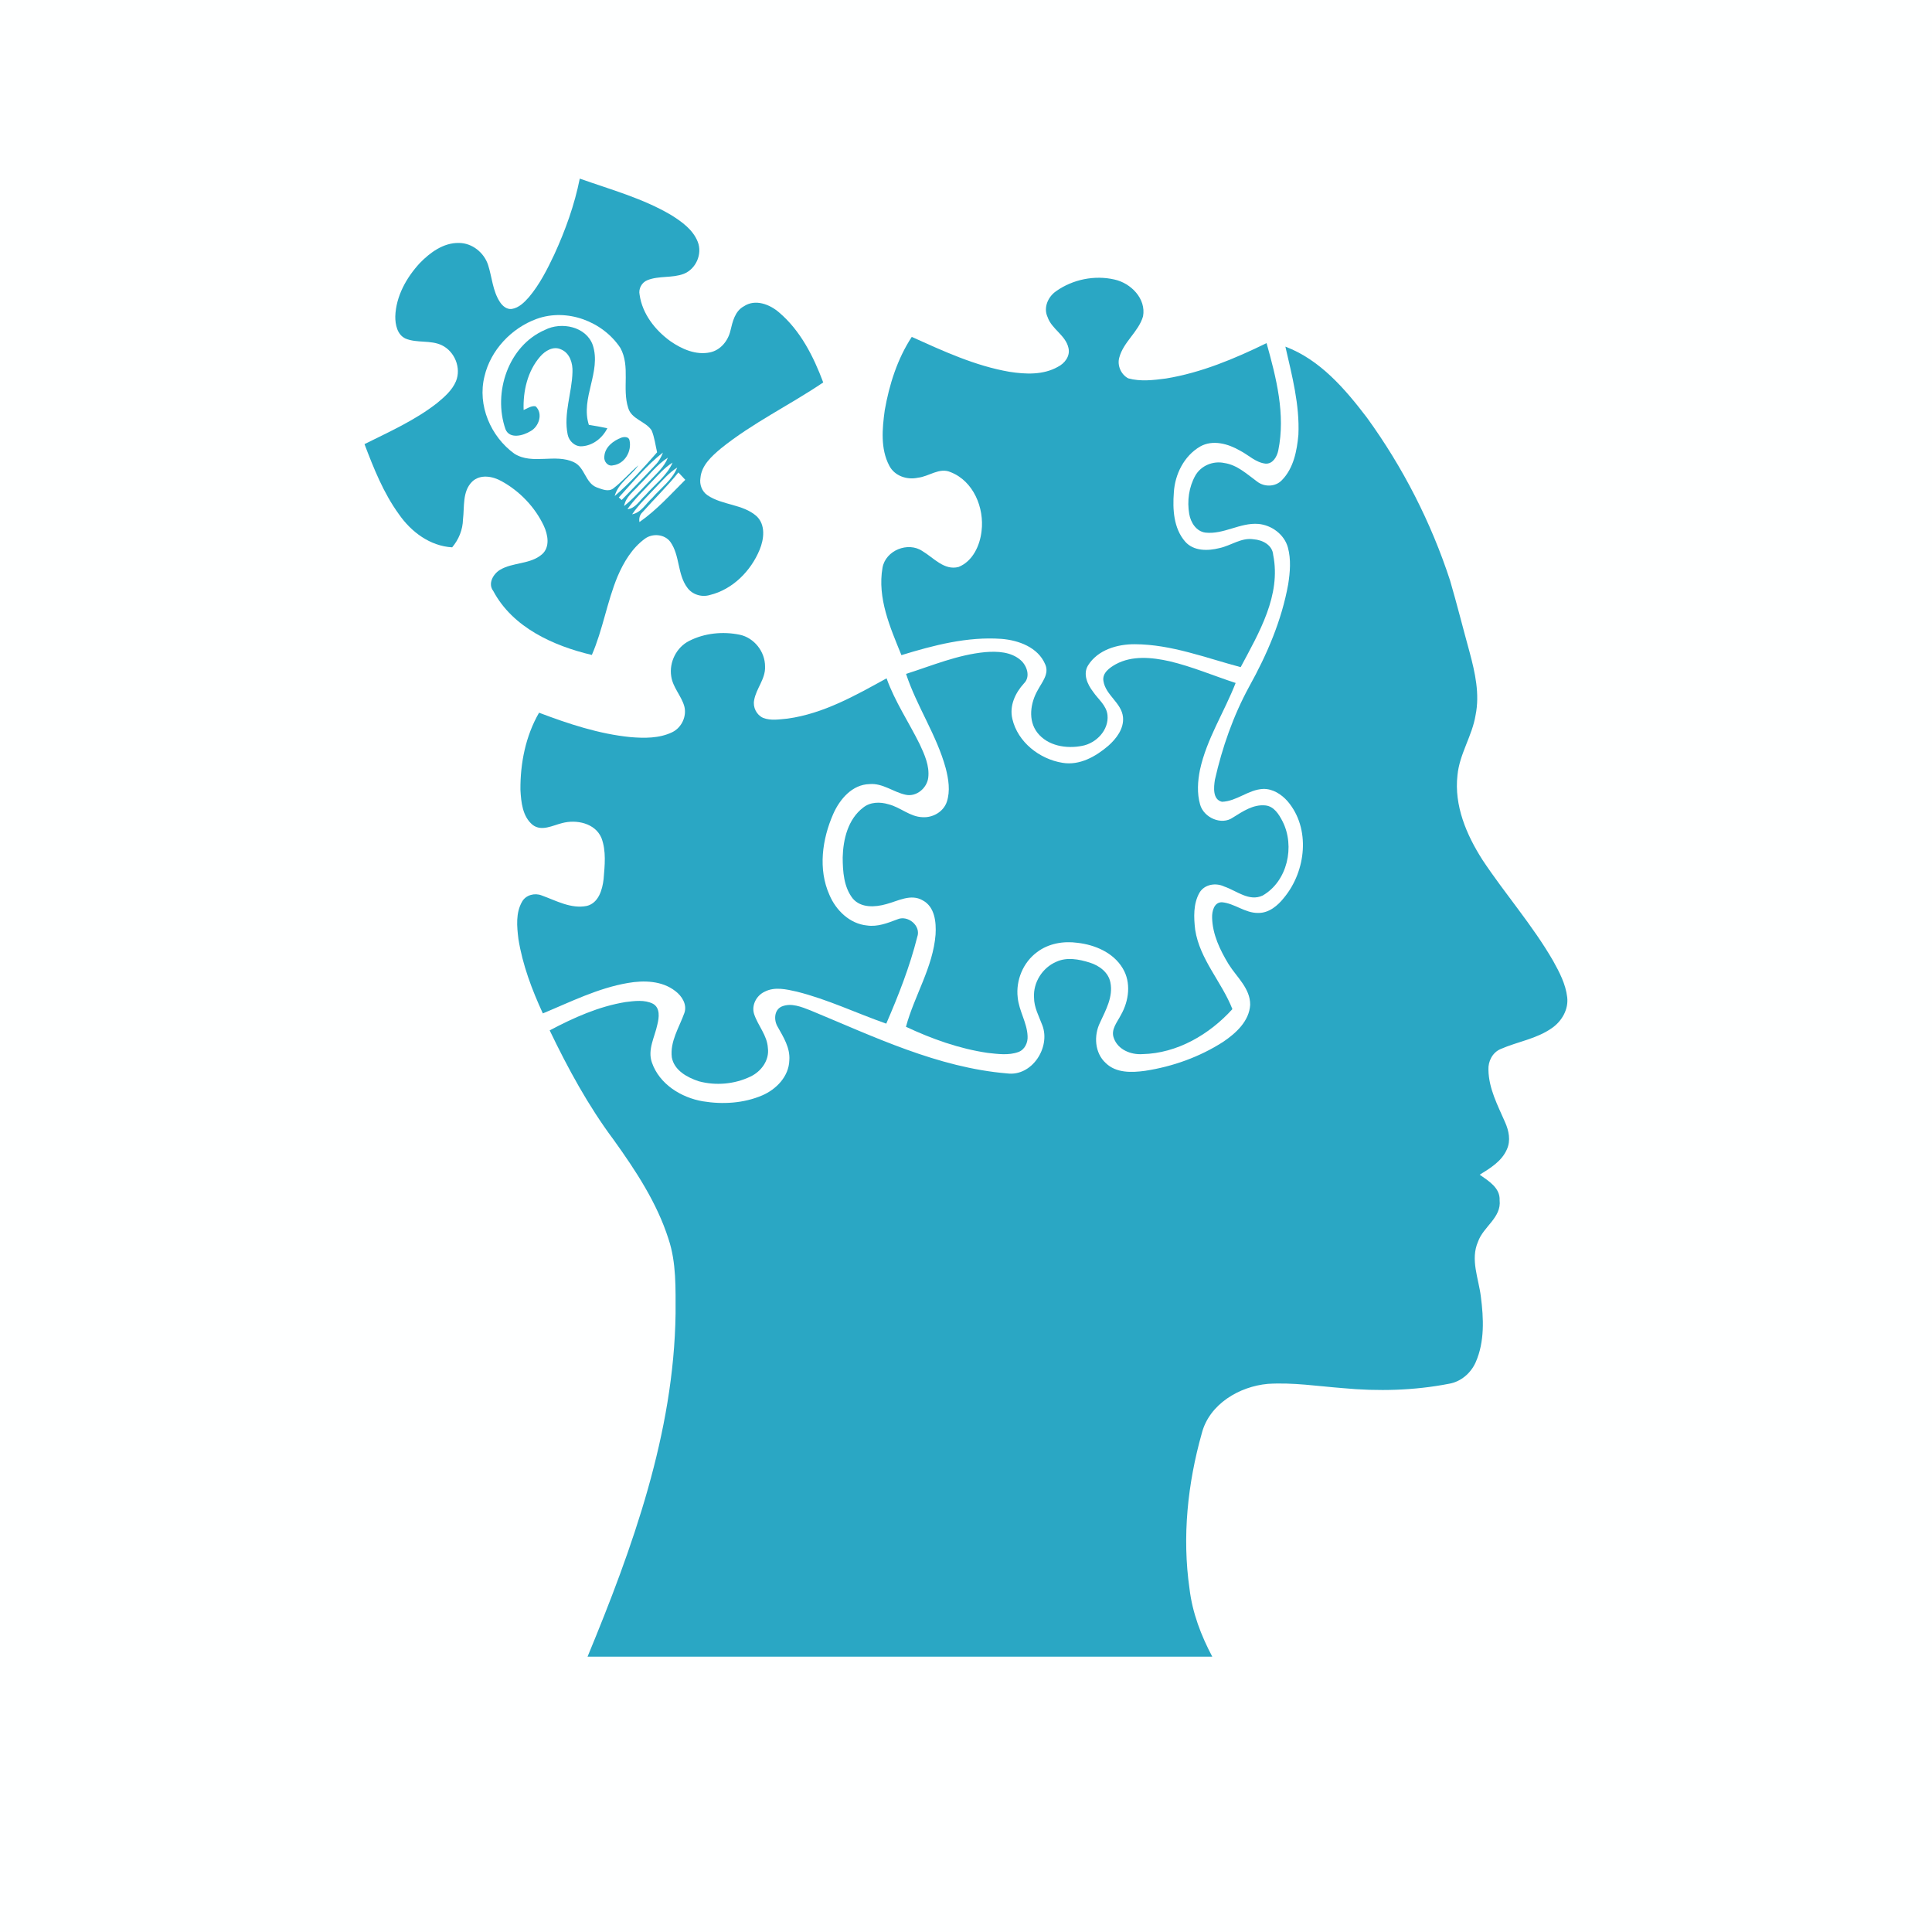
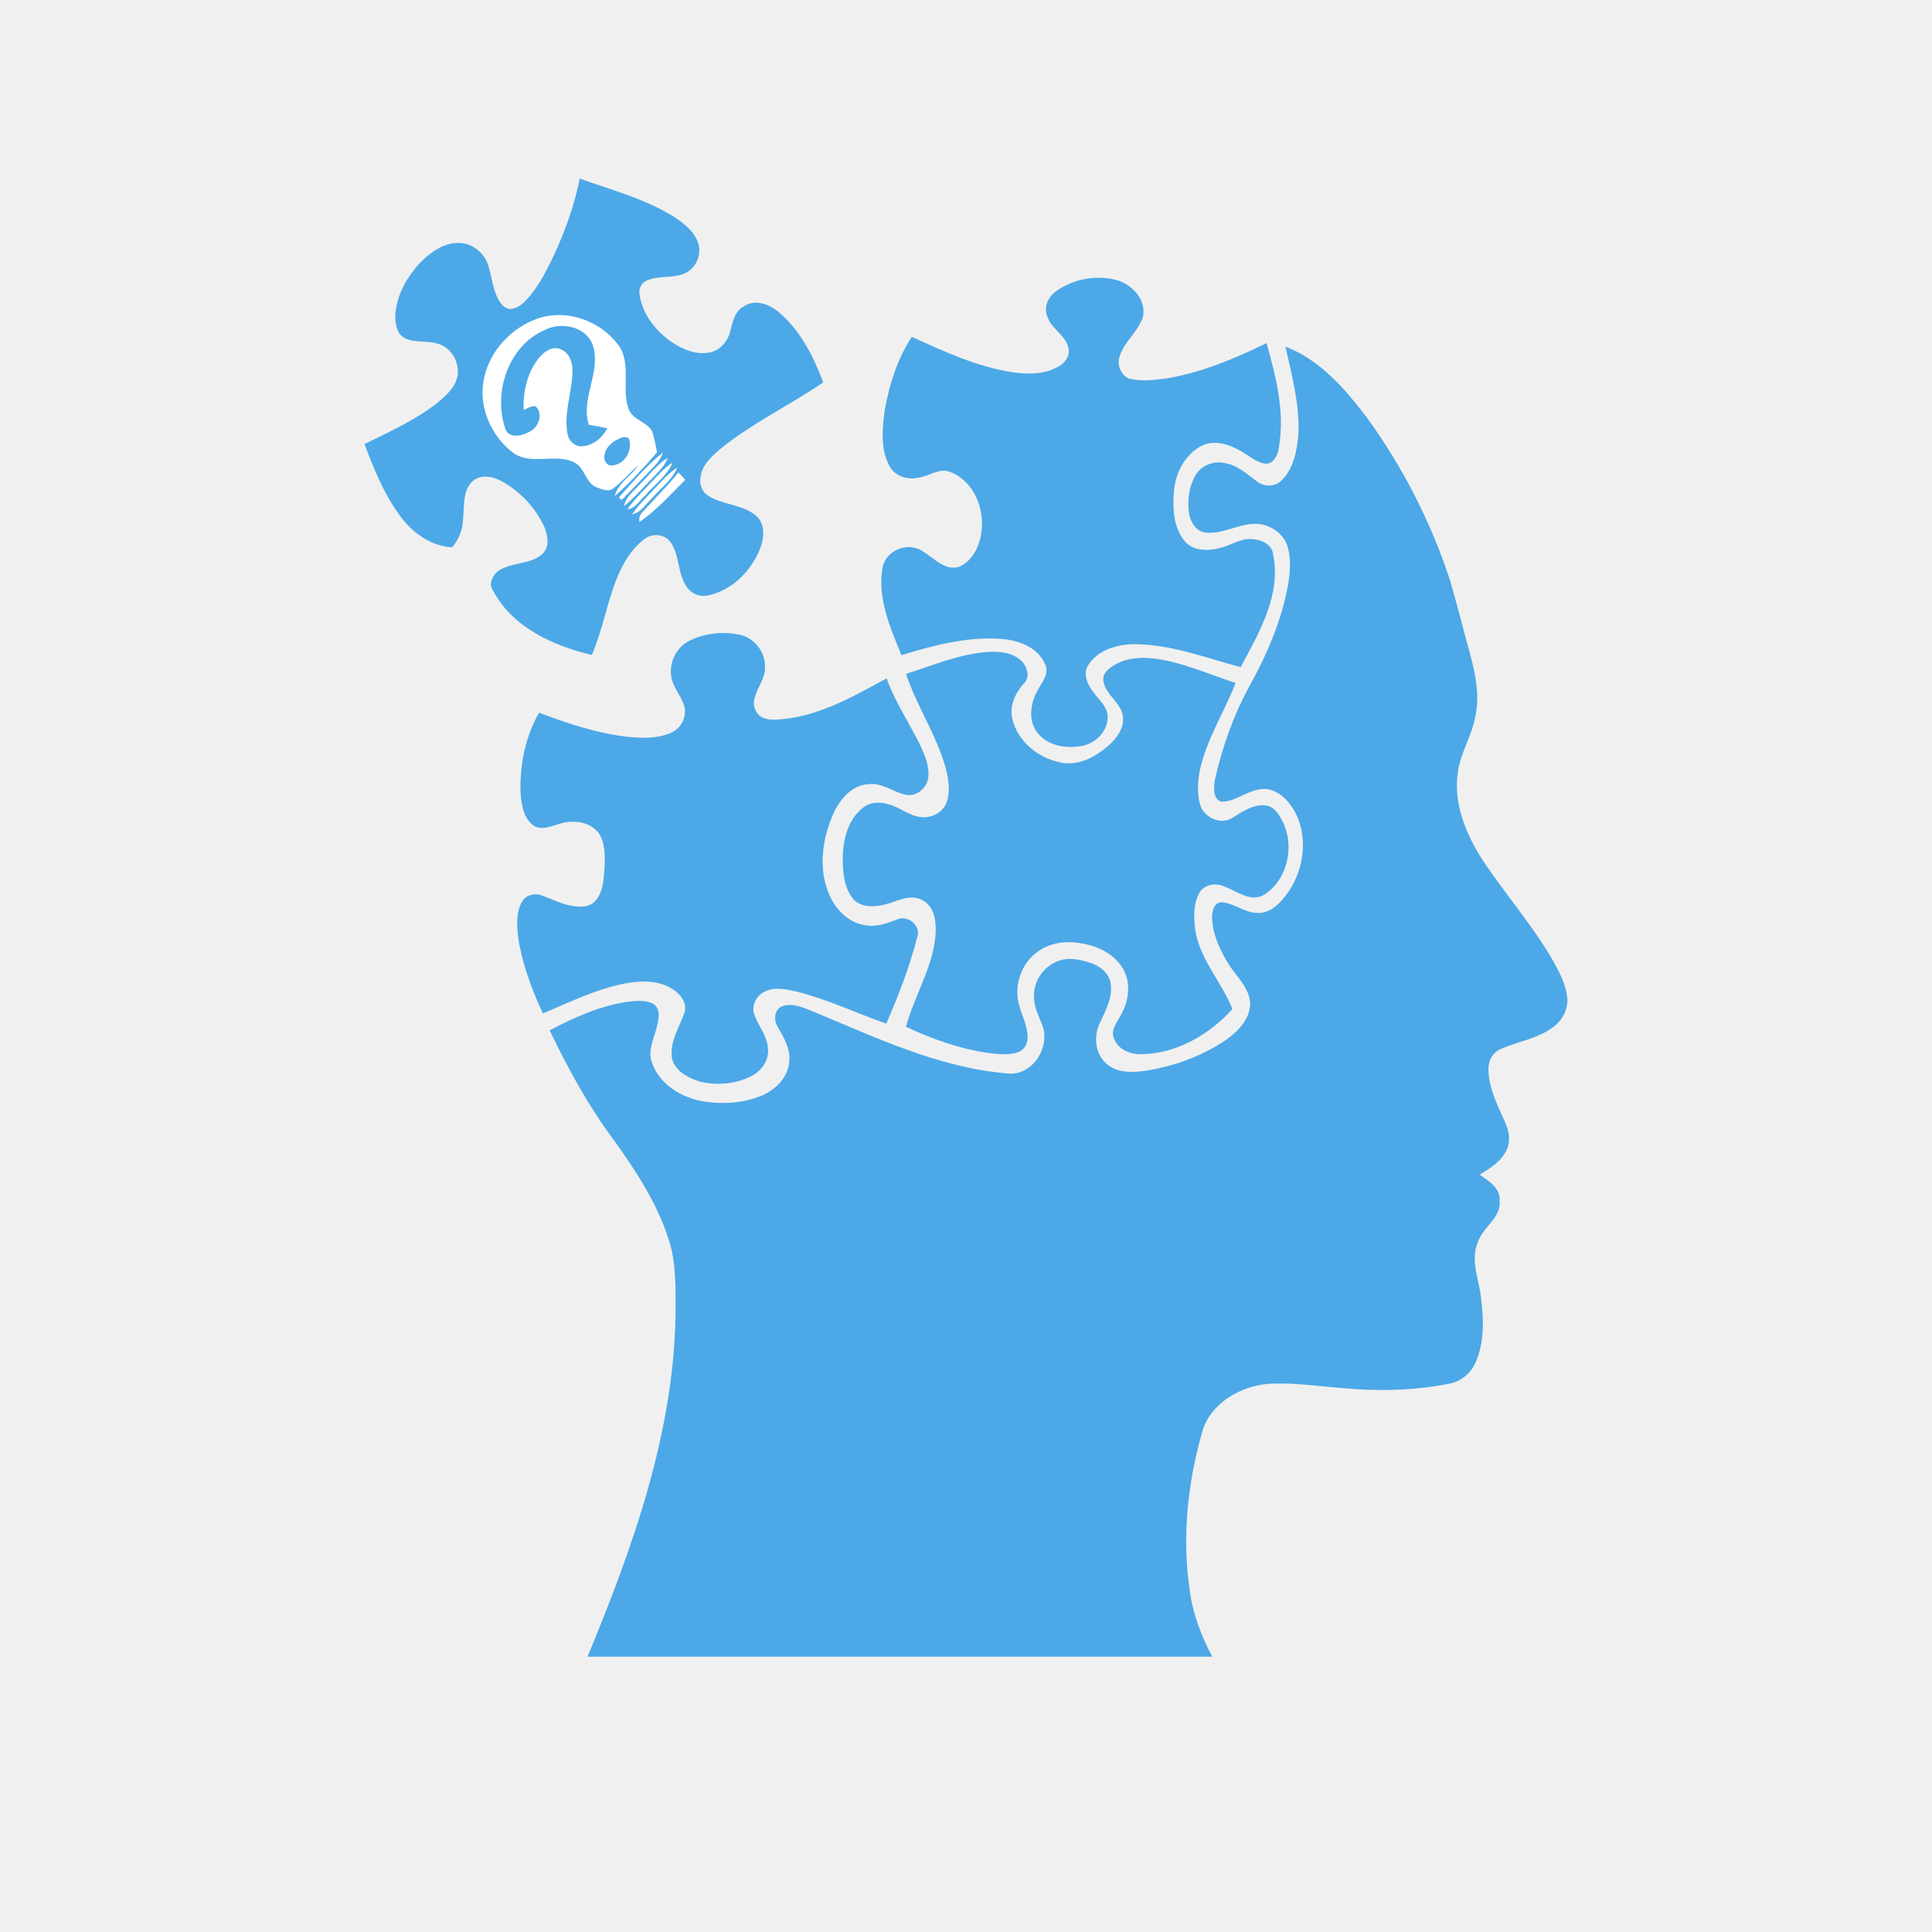
<svg xmlns="http://www.w3.org/2000/svg" width="800pt" height="800pt" viewBox="0 0 800 800" version="1.1">
-   <path fill="#feffff" d=" M 0.00 0.00 L 800.00 0.00 L 800.00 800.00 L 0.00 800.00 L 0.00 0.00 Z" />
-   <path fill="#2aa7c4" d=" M 240.07 73.96 C 252.88 78.51 266.21 82.11 277.98 89.09 C 282.37 91.84 286.94 95.12 288.91 100.10 C 290.93 105.14 288.19 111.40 283.15 113.38 C 278.32 115.24 272.85 114.08 268.04 116.03 C 265.74 116.96 264.31 119.55 264.84 122.00 C 265.95 129.94 271.27 136.73 277.64 141.31 C 282.33 144.56 288.15 147.13 293.96 145.92 C 298.33 145.03 301.47 141.15 302.45 136.94 C 303.36 133.19 304.29 128.86 308.00 126.84 C 312.71 123.68 318.71 125.99 322.61 129.38 C 331.47 136.90 336.87 147.64 340.88 158.36 C 326.97 167.77 311.66 175.09 298.54 185.67 C 294.73 188.88 290.47 192.65 290.03 197.96 C 289.59 200.64 290.66 203.49 292.92 205.05 C 299.11 209.27 307.58 208.67 313.29 213.75 C 317.08 217.33 316.37 223.21 314.56 227.61 C 310.92 236.45 303.36 244.10 293.90 246.39 C 290.55 247.39 286.64 246.21 284.59 243.33 C 280.44 237.76 281.59 230.06 277.60 224.41 C 275.22 221.15 270.17 220.73 267.02 223.09 C 261.74 226.95 258.26 232.76 255.73 238.68 C 251.34 249.24 249.63 260.70 245.07 271.20 C 229.13 267.43 212.29 259.84 204.25 244.71 C 201.93 241.69 204.17 237.75 206.98 235.99 C 212.38 232.74 219.56 233.77 224.46 229.50 C 227.84 226.50 226.87 221.39 225.19 217.75 C 221.52 209.97 215.23 203.40 207.71 199.26 C 204.01 197.17 198.81 196.23 195.47 199.47 C 191.39 203.55 192.36 209.84 191.71 215.09 C 191.62 219.35 189.96 223.39 187.23 226.64 C 178.06 226.11 170.25 220.25 165.17 212.92 C 158.79 204.14 154.76 193.97 150.93 183.90 C 161.22 178.77 171.86 174.04 180.96 166.92 C 184.03 164.37 187.22 161.63 188.80 157.88 C 191.07 152.39 188.30 145.58 183.02 142.99 C 178.29 140.69 172.71 142.19 167.91 140.19 C 164.48 138.60 163.65 134.42 163.68 131.00 C 163.96 122.67 168.28 114.94 173.84 108.93 C 178.10 104.55 183.62 100.48 190.01 100.60 C 195.51 100.60 200.45 104.60 202.12 109.75 C 203.74 114.82 204.00 120.43 206.97 125.00 C 208.03 126.66 209.81 128.21 211.92 127.93 C 214.89 127.46 217.12 125.18 219.03 123.03 C 223.45 117.78 226.57 111.60 229.49 105.44 C 234.11 95.36 237.90 84.85 240.07 73.96 Z" />
-   <path fill="#2aa7c4" d=" M 437.42 120.50 C 444.29 115.67 453.30 113.85 461.49 115.75 C 468.26 117.23 474.65 123.66 473.31 130.99 C 471.44 137.41 465.20 141.54 463.47 148.06 C 462.53 151.32 464.20 155.11 467.19 156.67 C 472.27 158.07 477.65 157.40 482.80 156.73 C 497.42 154.34 511.21 148.54 524.46 142.08 C 528.48 156.47 532.36 171.58 529.30 186.56 C 528.75 189.12 527.05 192.17 524.03 191.98 C 519.96 191.53 516.97 188.39 513.47 186.60 C 508.59 183.76 502.19 181.93 496.94 184.90 C 490.29 188.79 486.49 196.42 486.06 203.97 C 485.53 210.90 485.96 218.78 490.75 224.27 C 494.27 228.28 500.16 228.16 504.92 226.96 C 509.72 225.95 514.00 222.49 519.11 223.31 C 522.79 223.58 526.89 225.67 527.20 229.78 C 530.56 246.53 521.29 262.05 513.74 276.25 C 499.32 272.43 485.07 266.83 469.96 266.76 C 462.70 266.70 454.57 269.05 450.53 275.54 C 448.34 279.11 450.28 283.40 452.58 286.39 C 454.70 289.53 458.18 292.08 458.59 296.10 C 459.22 302.30 453.91 307.79 448.05 308.85 C 441.58 310.13 433.85 308.88 429.58 303.42 C 425.56 298.31 426.67 290.99 429.75 285.70 C 431.46 282.47 434.56 279.01 432.81 275.12 C 429.86 268.04 421.77 265.09 414.64 264.54 C 400.54 263.54 386.63 267.18 373.26 271.28 C 368.61 259.85 363.23 247.69 365.43 235.07 C 366.70 227.91 375.98 224.15 381.96 228.20 C 386.59 230.94 390.97 236.34 396.94 234.76 C 402.80 232.40 405.78 225.87 406.44 219.92 C 407.64 210.29 403.10 199.19 393.61 195.50 C 388.95 193.45 384.66 197.33 380.10 197.81 C 375.58 198.82 370.37 197.08 368.21 192.79 C 364.53 185.79 365.32 177.46 366.35 169.90 C 368.22 159.23 371.57 148.63 377.54 139.50 C 390.60 145.39 403.80 151.51 418.03 153.96 C 424.66 154.99 431.94 155.32 437.98 151.93 C 440.87 150.50 443.25 147.43 442.42 144.05 C 441.24 138.78 435.48 136.30 433.77 131.27 C 431.95 127.33 434.00 122.79 437.42 120.50 Z" />
-   <path fill="#feffff" d=" M 222.21 132.05 C 234.77 127.49 249.59 133.09 256.87 144.06 C 261.11 151.75 257.52 160.86 260.12 168.90 C 261.48 173.65 267.32 174.39 269.83 178.22 C 271.02 181.12 271.39 184.25 272.09 187.29 C 266.55 193.61 260.91 199.92 254.53 205.40 C 255.94 200.01 261.30 197.10 264.34 192.68 C 260.76 195.70 257.75 199.34 254.03 202.19 C 251.95 203.86 249.22 202.56 247.05 201.80 C 242.36 199.96 242.18 193.50 237.67 191.41 C 229.91 187.70 220.54 192.58 213.02 187.89 C 203.18 180.80 197.62 167.81 200.61 155.86 C 203.14 144.97 211.80 135.84 222.21 132.05 Z" />
-   <path fill="#2aa7c4" d=" M 225.65 136.60 C 232.41 133.13 242.69 135.16 245.45 142.88 C 249.10 153.95 240.28 164.84 243.83 175.92 C 246.39 176.33 248.95 176.78 251.49 177.32 C 249.49 181.33 245.56 184.49 241.00 184.79 C 238.11 185.03 235.60 182.67 235.06 179.94 C 233.27 171.25 236.84 162.70 237.05 154.04 C 237.22 150.43 235.96 146.19 232.33 144.69 C 229.14 143.15 225.70 145.27 223.64 147.68 C 218.41 153.71 216.55 161.96 216.82 169.78 C 218.40 169.13 219.94 167.94 221.75 168.22 C 225.00 171.16 223.18 176.70 219.63 178.56 C 216.64 180.40 211.02 181.94 209.31 177.73 C 204.05 162.65 210.42 143.18 225.65 136.60 Z" />
-   <path fill="#2aa7c4" d=" M 532.25 143.53 C 546.62 148.96 556.98 161.07 566.04 172.97 C 580.90 193.46 592.58 216.30 600.44 240.36 C 603.32 250.23 605.81 260.21 608.55 270.12 C 610.80 278.53 612.78 287.38 611.01 296.08 C 609.62 304.72 604.32 312.22 603.51 321.00 C 602.06 333.53 607.23 345.69 613.85 356.04 C 623.26 370.24 634.62 383.13 643.15 397.93 C 645.75 402.60 648.31 407.51 648.94 412.90 C 649.56 417.96 646.71 422.86 642.63 425.69 C 636.28 430.19 628.36 431.32 621.34 434.40 C 618.02 435.81 616.16 439.44 616.33 442.96 C 616.43 450.73 620.20 457.76 623.23 464.72 C 624.78 468.19 625.63 472.30 623.98 475.90 C 621.87 480.83 617.08 483.72 612.72 486.42 C 616.35 488.99 621.21 491.85 620.96 496.97 C 621.78 504.20 614.18 507.95 612.02 514.15 C 608.76 521.56 612.28 529.40 613.19 536.90 C 614.35 545.90 614.80 555.53 611.07 564.03 C 609.08 568.57 604.93 572.16 599.98 572.99 C 585.50 575.81 570.62 576.17 555.95 574.79 C 545.65 573.99 535.33 572.37 524.98 573.03 C 513.17 574.10 500.78 581.39 497.65 593.45 C 491.77 614.28 489.45 636.35 492.55 657.85 C 493.72 667.78 497.32 677.21 501.98 686.00 C 415.75 686.00 329.52 686.00 243.29 686.00 C 261.99 640.78 279.04 593.48 279.74 543.98 C 279.72 533.61 280.13 522.97 276.80 513.00 C 272.00 497.98 263.20 484.67 254.09 471.96 C 243.59 457.91 235.19 442.43 227.61 426.66 C 237.50 421.42 247.91 416.74 259.02 414.93 C 262.78 414.47 266.91 413.87 270.41 415.65 C 273.44 417.39 272.91 421.38 272.20 424.24 C 271.13 429.38 268.05 434.61 269.93 439.94 C 273.01 448.90 282.03 454.50 291.04 456.03 C 299.22 457.37 307.91 456.87 315.59 453.59 C 321.45 451.08 326.65 445.72 326.84 439.05 C 327.25 433.90 324.39 429.42 321.99 425.13 C 320.39 422.45 320.50 418.17 323.71 416.77 C 327.65 415.14 331.90 416.95 335.61 418.39 C 361.92 429.27 388.26 442.07 417.03 444.48 C 427.32 445.83 435.11 433.68 431.61 424.55 C 430.21 420.79 428.15 417.14 428.17 413.02 C 427.79 406.82 431.64 400.74 437.31 398.29 C 441.70 396.21 446.77 397.19 451.21 398.58 C 455.11 399.79 458.98 402.58 459.79 406.82 C 460.99 412.76 457.87 418.25 455.49 423.45 C 452.85 428.81 453.27 436.01 457.87 440.19 C 462.15 444.38 468.62 444.16 474.13 443.41 C 485.57 441.66 496.75 437.67 506.50 431.40 C 511.77 427.84 517.29 422.83 517.67 416.06 C 517.73 409.26 512.07 404.59 508.74 399.25 C 505.20 393.43 502.07 386.93 501.91 380.00 C 501.82 377.40 502.68 373.58 505.96 373.60 C 511.22 374.06 515.55 378.11 520.95 378.03 C 525.43 378.12 529.13 374.99 531.74 371.65 C 540.81 360.66 542.78 343.05 533.17 331.79 C 530.62 328.90 527.01 326.56 523.03 326.68 C 516.92 326.95 512.08 331.81 505.98 332.00 C 502.04 331.06 502.59 325.93 503.07 322.87 C 506.09 309.49 510.67 296.39 517.25 284.32 C 524.62 271.06 530.73 256.89 533.42 241.89 C 534.20 236.88 534.64 231.64 533.29 226.70 C 531.80 221.28 526.52 217.41 521.03 216.94 C 513.46 216.35 506.68 221.39 499.12 220.54 C 495.33 220.03 493.04 216.35 492.44 212.86 C 491.51 207.49 492.27 201.71 494.96 196.93 C 497.28 192.80 502.36 190.72 506.95 191.72 C 512.30 192.50 516.32 196.33 520.51 199.38 C 523.53 201.75 528.15 201.66 530.83 198.80 C 535.65 193.87 537.04 186.66 537.64 180.03 C 538.21 167.64 534.99 155.51 532.25 143.53 Z" />
-   <path fill="#2aa7c4" d=" M 257.30 181.22 C 258.42 180.83 260.31 180.75 260.65 182.25 C 261.72 186.79 258.70 192.10 253.86 192.68 C 251.69 193.27 249.92 191.03 250.24 188.99 C 250.48 185.13 253.95 182.48 257.30 181.22 Z" />
-   <path fill="#feffff" d=" M 256.24 205.98 C 262.10 199.59 267.64 192.74 274.51 187.39 C 273.82 189.28 272.83 191.05 271.42 192.48 C 266.83 197.41 262.10 202.20 257.41 207.04 C 257.12 206.78 256.53 206.25 256.24 205.98 Z" />
-   <path fill="#feffff" d=" M 264.73 200.77 C 268.61 196.97 271.89 192.46 276.54 189.52 C 275.06 193.38 271.84 196.08 269.11 199.03 C 265.60 202.57 262.36 206.41 258.44 209.54 C 259.05 205.75 262.39 203.48 264.73 200.77 Z" />
-   <path fill="#feffff" d=" M 269.63 199.73 C 272.42 196.84 275.03 193.68 278.50 191.56 C 276.12 197.07 271.02 200.65 267.20 205.10 C 264.88 207.14 263.18 210.53 259.80 210.85 C 262.63 206.77 266.26 203.35 269.63 199.73 Z" />
-   <path fill="#feffff" d=" M 271.64 201.71 C 274.41 198.85 277.01 195.73 280.43 193.60 C 278.36 198.74 273.65 202.05 270.13 206.13 C 267.46 208.51 265.52 212.25 261.75 212.96 C 264.57 208.81 268.25 205.37 271.64 201.71 Z" />
-   <path fill="#feffff" d=" M 280.91 195.63 C 281.85 196.65 282.80 197.66 283.76 198.68 C 277.66 204.74 271.88 211.26 264.78 216.17 C 264.54 214.64 264.88 213.15 266.05 212.08 C 270.95 206.56 276.30 201.42 280.91 195.63 Z" />
-   <path fill="#2aa7c4" d=" M 285.35 265.40 C 291.72 262.14 299.26 261.40 306.23 262.81 C 312.28 264.04 316.84 269.87 316.79 276.00 C 317.03 281.12 313.10 285.08 312.27 289.95 C 311.69 292.85 313.24 296.01 315.95 297.24 C 319.16 298.53 322.75 297.85 326.10 297.56 C 340.94 295.52 354.19 288.00 367.11 280.88 C 370.56 290.52 376.32 299.03 380.83 308.16 C 382.84 312.46 384.94 317.11 384.37 321.98 C 383.86 326.33 379.46 330.07 375.02 329.09 C 369.90 328.01 365.50 324.19 360.04 324.68 C 352.87 324.84 347.71 330.95 345.03 337.03 C 340.44 347.46 338.68 359.93 343.47 370.61 C 346.17 376.97 351.87 382.52 358.99 383.22 C 363.34 383.87 367.52 382.22 371.51 380.71 C 375.84 378.73 381.54 383.32 379.80 388.02 C 376.70 400.34 372.02 412.22 366.98 423.87 C 354.61 419.53 342.71 413.80 329.96 410.62 C 325.61 409.64 320.77 408.47 316.59 410.66 C 313.22 412.24 311.10 416.25 312.26 419.90 C 313.84 424.70 317.67 428.69 317.96 433.94 C 318.65 439.02 315.19 443.70 310.74 445.79 C 304.16 448.96 296.37 449.63 289.34 447.73 C 284.58 446.16 279.17 443.24 278.19 437.85 C 277.37 431.26 281.23 425.47 283.36 419.52 C 284.65 416.01 282.36 412.39 279.60 410.35 C 274.09 406.07 266.59 405.88 259.99 407.03 C 247.61 409.15 236.28 414.85 224.78 419.63 C 220.25 409.79 216.37 399.52 214.66 388.79 C 214.03 383.65 213.49 377.96 216.22 373.30 C 217.79 370.57 221.42 369.64 224.27 370.77 C 230.27 372.92 236.41 376.44 243.00 375.12 C 247.87 373.91 249.44 368.39 249.94 364.01 C 250.40 358.38 251.09 352.40 249.05 346.99 C 246.45 340.82 238.63 339.22 232.71 340.84 C 228.82 341.79 224.26 344.40 220.55 341.56 C 216.33 338.08 215.77 332.10 215.50 327.01 C 215.41 316.00 217.66 304.73 223.21 295.12 C 235.43 299.74 247.99 303.92 261.05 305.22 C 266.82 305.70 272.96 305.77 278.30 303.22 C 282.20 301.36 284.47 296.63 283.35 292.43 C 282.10 288.06 278.57 284.61 277.94 280.02 C 277.02 274.23 280.09 268.04 285.35 265.40 Z" />
-   <path fill="#2aa7c4" d=" M 375.18 279.05 C 385.97 275.61 396.60 271.09 407.99 270.03 C 413.00 269.62 418.67 269.87 422.65 273.37 C 425.26 275.66 426.80 280.25 423.99 282.99 C 420.39 286.93 417.89 292.28 419.20 297.71 C 421.43 307.30 430.45 314.33 439.93 315.86 C 447.03 317.07 453.72 313.27 458.92 308.82 C 462.29 305.83 465.46 301.70 465.01 296.94 C 464.39 290.96 457.81 287.88 456.91 282.00 C 456.33 278.65 459.49 276.46 462.03 275.04 C 468.83 271.35 476.97 272.18 484.24 273.80 C 493.62 276.01 502.51 279.82 511.65 282.80 C 506.94 294.88 499.65 305.98 496.88 318.77 C 495.93 323.49 495.60 328.48 496.94 333.16 C 498.45 338.55 505.77 341.90 510.54 338.51 C 514.60 336.00 518.96 332.98 524.00 333.51 C 527.55 333.88 529.59 337.22 531.07 340.10 C 536.32 350.40 533.12 364.95 522.82 370.83 C 517.23 373.45 512.01 368.81 506.93 367.09 C 503.43 365.42 498.78 366.14 496.69 369.63 C 494.07 374.23 494.29 379.90 494.90 385.00 C 496.79 397.28 505.88 406.56 510.31 417.85 C 500.83 428.33 487.44 436.18 473.06 436.49 C 468.29 436.81 462.91 434.67 461.22 429.88 C 459.84 426.30 462.68 423.21 464.17 420.22 C 467.46 414.46 468.46 406.88 464.92 401.01 C 461.05 394.47 453.45 391.23 446.18 390.40 C 440.38 389.59 434.14 390.66 429.42 394.26 C 423.64 398.50 420.58 405.95 421.41 413.03 C 421.93 418.57 425.27 423.43 425.50 429.01 C 425.68 431.71 424.35 434.65 421.69 435.62 C 417.61 437.10 413.17 436.43 408.97 435.98 C 397.19 434.26 385.88 430.20 375.14 425.17 C 378.63 412.24 386.35 400.52 387.40 386.95 C 387.70 381.87 387.11 375.49 382.07 372.82 C 377.13 369.93 371.78 373.14 366.89 374.40 C 362.33 375.68 356.49 376.03 353.12 372.07 C 349.37 367.30 348.97 360.87 348.94 355.05 C 349.12 347.52 351.15 339.14 357.46 334.38 C 360.39 332.03 364.45 331.98 367.91 333.04 C 372.83 334.25 376.78 338.23 382.00 338.38 C 386.24 338.66 390.65 336.16 392.05 332.04 C 393.56 327.51 392.76 322.60 391.60 318.09 C 387.86 304.38 379.61 292.49 375.18 279.05 Z" />
+   <path fill="#4ca8e7" d=" M 240.07 73.96 C 252.88 78.51 266.21 82.11 277.98 89.09 C 282.37 91.84 286.94 95.12 288.91 100.10 C 290.93 105.14 288.19 111.40 283.15 113.38 C 278.32 115.24 272.85 114.08 268.04 116.03 C 265.74 116.96 264.31 119.55 264.84 122.00 C 265.95 129.94 271.27 136.73 277.64 141.31 C 282.33 144.56 288.15 147.13 293.96 145.92 C 298.33 145.03 301.47 141.15 302.45 136.94 C 303.36 133.19 304.29 128.86 308.00 126.84 C 312.71 123.68 318.71 125.99 322.61 129.38 C 331.47 136.90 336.87 147.64 340.88 158.36 C 326.97 167.77 311.66 175.09 298.54 185.67 C 294.73 188.88 290.47 192.65 290.03 197.96 C 289.59 200.64 290.66 203.49 292.92 205.05 C 299.11 209.27 307.58 208.67 313.29 213.75 C 317.08 217.33 316.37 223.21 314.56 227.61 C 310.92 236.45 303.36 244.10 293.90 246.39 C 290.55 247.39 286.64 246.21 284.59 243.33 C 280.44 237.76 281.59 230.06 277.60 224.41 C 275.22 221.15 270.17 220.73 267.02 223.09 C 261.74 226.95 258.26 232.76 255.73 238.68 C 251.34 249.24 249.63 260.70 245.07 271.20 C 229.13 267.43 212.29 259.84 204.25 244.71 C 201.93 241.69 204.17 237.75 206.98 235.99 C 212.38 232.74 219.56 233.77 224.46 229.50 C 227.84 226.50 226.87 221.39 225.19 217.75 C 221.52 209.97 215.23 203.40 207.71 199.26 C 204.01 197.17 198.81 196.23 195.47 199.47 C 191.39 203.55 192.36 209.84 191.71 215.09 C 191.62 219.35 189.96 223.39 187.23 226.64 C 178.06 226.11 170.25 220.25 165.17 212.92 C 158.79 204.14 154.76 193.97 150.93 183.90 C 161.22 178.77 171.86 174.04 180.96 166.92 C 184.03 164.37 187.22 161.63 188.80 157.88 C 191.07 152.39 188.30 145.58 183.02 142.99 C 178.29 140.69 172.71 142.19 167.91 140.19 C 164.48 138.60 163.65 134.42 163.68 131.00 C 163.96 122.67 168.28 114.94 173.84 108.93 C 178.10 104.55 183.62 100.48 190.01 100.60 C 195.51 100.60 200.45 104.60 202.12 109.75 C 203.74 114.82 204.00 120.43 206.97 125.00 C 208.03 126.66 209.81 128.21 211.92 127.93 C 214.89 127.46 217.12 125.18 219.03 123.03 C 223.45 117.78 226.57 111.60 229.49 105.44 C 234.11 95.36 237.90 84.85 240.07 73.96 Z" />
+   <path fill="#4ca8e7" d=" M 437.42 120.50 C 444.29 115.67 453.30 113.85 461.49 115.75 C 468.26 117.23 474.65 123.66 473.31 130.99 C 471.44 137.41 465.20 141.54 463.47 148.06 C 462.53 151.32 464.20 155.11 467.19 156.67 C 472.27 158.07 477.65 157.40 482.80 156.73 C 497.42 154.34 511.21 148.54 524.46 142.08 C 528.48 156.47 532.36 171.58 529.30 186.56 C 528.75 189.12 527.05 192.17 524.03 191.98 C 519.96 191.53 516.97 188.39 513.47 186.60 C 508.59 183.76 502.19 181.93 496.94 184.90 C 490.29 188.79 486.49 196.42 486.06 203.97 C 485.53 210.90 485.96 218.78 490.75 224.27 C 494.27 228.28 500.16 228.16 504.92 226.96 C 509.72 225.95 514.00 222.49 519.11 223.31 C 522.79 223.58 526.89 225.67 527.20 229.78 C 530.56 246.53 521.29 262.05 513.74 276.25 C 499.32 272.43 485.07 266.83 469.96 266.76 C 462.70 266.70 454.57 269.05 450.53 275.54 C 448.34 279.11 450.28 283.40 452.58 286.39 C 454.70 289.53 458.18 292.08 458.59 296.10 C 459.22 302.30 453.91 307.79 448.05 308.85 C 441.58 310.13 433.85 308.88 429.58 303.42 C 425.56 298.31 426.67 290.99 429.75 285.70 C 431.46 282.47 434.56 279.01 432.81 275.12 C 429.86 268.04 421.77 265.09 414.64 264.54 C 400.54 263.54 386.63 267.18 373.26 271.28 C 368.61 259.85 363.23 247.69 365.43 235.07 C 366.70 227.91 375.98 224.15 381.96 228.20 C 386.59 230.94 390.97 236.34 396.94 234.76 C 402.80 232.40 405.78 225.87 406.44 219.92 C 407.64 210.29 403.10 199.19 393.61 195.50 C 388.95 193.45 384.66 197.33 380.10 197.81 C 375.58 198.82 370.37 197.08 368.21 192.79 C 364.53 185.79 365.32 177.46 366.35 169.90 C 368.22 159.23 371.57 148.63 377.54 139.50 C 390.60 145.39 403.80 151.51 418.03 153.96 C 424.66 154.99 431.94 155.32 437.98 151.93 C 440.87 150.50 443.25 147.43 442.42 144.05 C 441.24 138.78 435.48 136.30 433.77 131.27 C 431.95 127.33 434.00 122.79 437.42 120.50 Z" />
+   <path fill="#ffffff" d=" M 222.21 132.05 C 234.77 127.49 249.59 133.09 256.87 144.06 C 261.11 151.75 257.52 160.86 260.12 168.90 C 261.48 173.65 267.32 174.39 269.83 178.22 C 271.02 181.12 271.39 184.25 272.09 187.29 C 266.55 193.61 260.91 199.92 254.53 205.40 C 255.94 200.01 261.30 197.10 264.34 192.68 C 260.76 195.70 257.75 199.34 254.03 202.19 C 251.95 203.86 249.22 202.56 247.05 201.80 C 242.36 199.96 242.18 193.50 237.67 191.41 C 229.91 187.70 220.54 192.58 213.02 187.89 C 203.18 180.80 197.62 167.81 200.61 155.86 C 203.14 144.97 211.80 135.84 222.21 132.05 Z" />
+   <path fill="#4ca8e7" d=" M 225.65 136.60 C 232.41 133.13 242.69 135.16 245.45 142.88 C 249.10 153.95 240.28 164.84 243.83 175.92 C 246.39 176.33 248.95 176.78 251.49 177.32 C 249.49 181.33 245.56 184.49 241.00 184.79 C 238.11 185.03 235.60 182.67 235.06 179.94 C 233.27 171.25 236.84 162.70 237.05 154.04 C 237.22 150.43 235.96 146.19 232.33 144.69 C 229.14 143.15 225.70 145.27 223.64 147.68 C 218.41 153.71 216.55 161.96 216.82 169.78 C 218.40 169.13 219.94 167.94 221.75 168.22 C 225.00 171.16 223.18 176.70 219.63 178.56 C 216.64 180.40 211.02 181.94 209.31 177.73 C 204.05 162.65 210.42 143.18 225.65 136.60 Z" />
+   <path fill="#4ca8e7" d=" M 532.25 143.53 C 546.62 148.96 556.98 161.07 566.04 172.97 C 580.90 193.46 592.58 216.30 600.44 240.36 C 603.32 250.23 605.81 260.21 608.55 270.12 C 610.80 278.53 612.78 287.38 611.01 296.08 C 609.62 304.72 604.32 312.22 603.51 321.00 C 602.06 333.53 607.23 345.69 613.85 356.04 C 623.26 370.24 634.62 383.13 643.15 397.93 C 645.75 402.60 648.31 407.51 648.94 412.90 C 649.56 417.96 646.71 422.86 642.63 425.69 C 636.28 430.19 628.36 431.32 621.34 434.40 C 618.02 435.81 616.16 439.44 616.33 442.96 C 616.43 450.73 620.20 457.76 623.23 464.72 C 624.78 468.19 625.63 472.30 623.98 475.90 C 621.87 480.83 617.08 483.72 612.72 486.42 C 616.35 488.99 621.21 491.85 620.96 496.97 C 621.78 504.20 614.18 507.95 612.02 514.15 C 608.76 521.56 612.28 529.40 613.19 536.90 C 614.35 545.90 614.80 555.53 611.07 564.03 C 609.08 568.57 604.93 572.16 599.98 572.99 C 585.50 575.81 570.62 576.17 555.95 574.79 C 545.65 573.99 535.33 572.37 524.98 573.03 C 513.17 574.10 500.78 581.39 497.65 593.45 C 491.77 614.28 489.45 636.35 492.55 657.85 C 493.72 667.78 497.32 677.21 501.98 686.00 C 415.75 686.00 329.52 686.00 243.29 686.00 C 261.99 640.78 279.04 593.48 279.74 543.98 C 279.72 533.61 280.13 522.97 276.80 513.00 C 272.00 497.98 263.20 484.67 254.09 471.96 C 243.59 457.91 235.19 442.43 227.61 426.66 C 237.50 421.42 247.91 416.74 259.02 414.93 C 262.78 414.47 266.91 413.87 270.41 415.65 C 273.44 417.39 272.91 421.38 272.20 424.24 C 271.13 429.38 268.05 434.61 269.93 439.94 C 273.01 448.90 282.03 454.50 291.04 456.03 C 299.22 457.37 307.91 456.87 315.59 453.59 C 321.45 451.08 326.65 445.72 326.84 439.05 C 327.25 433.90 324.39 429.42 321.99 425.13 C 320.39 422.45 320.50 418.17 323.71 416.77 C 327.65 415.14 331.90 416.95 335.61 418.39 C 361.92 429.27 388.26 442.07 417.03 444.48 C 427.32 445.83 435.11 433.68 431.61 424.55 C 430.21 420.79 428.15 417.14 428.17 413.02 C 427.79 406.82 431.64 400.74 437.31 398.29 C 441.70 396.21 446.77 397.19 451.21 398.58 C 455.11 399.79 458.98 402.58 459.79 406.82 C 460.99 412.76 457.87 418.25 455.49 423.45 C 452.85 428.81 453.27 436.01 457.87 440.19 C 462.15 444.38 468.62 444.16 474.13 443.41 C 485.57 441.66 496.75 437.67 506.50 431.40 C 511.77 427.84 517.29 422.83 517.67 416.06 C 517.73 409.26 512.07 404.59 508.74 399.25 C 505.20 393.43 502.07 386.93 501.91 380.00 C 501.82 377.40 502.68 373.58 505.96 373.60 C 511.22 374.06 515.55 378.11 520.95 378.03 C 525.43 378.12 529.13 374.99 531.74 371.65 C 540.81 360.66 542.78 343.05 533.17 331.79 C 530.62 328.90 527.01 326.56 523.03 326.68 C 516.92 326.95 512.08 331.81 505.98 332.00 C 502.04 331.06 502.59 325.93 503.07 322.87 C 506.09 309.49 510.67 296.39 517.25 284.32 C 524.62 271.06 530.73 256.89 533.42 241.89 C 534.20 236.88 534.64 231.64 533.29 226.70 C 531.80 221.28 526.52 217.41 521.03 216.94 C 513.46 216.35 506.68 221.39 499.12 220.54 C 495.33 220.03 493.04 216.35 492.44 212.86 C 491.51 207.49 492.27 201.71 494.96 196.93 C 497.28 192.80 502.36 190.72 506.95 191.72 C 512.30 192.50 516.32 196.33 520.51 199.38 C 523.53 201.75 528.15 201.66 530.83 198.80 C 535.65 193.87 537.04 186.66 537.64 180.03 C 538.21 167.64 534.99 155.51 532.25 143.53 Z" />
+   <path fill="#4ca8e7" d=" M 257.30 181.22 C 258.42 180.83 260.31 180.75 260.65 182.25 C 261.72 186.79 258.70 192.10 253.86 192.68 C 251.69 193.27 249.92 191.03 250.24 188.99 C 250.48 185.13 253.95 182.48 257.30 181.22 Z" />
+   <path fill="#ffffff" d=" M 256.24 205.98 C 262.10 199.59 267.64 192.74 274.51 187.39 C 273.82 189.28 272.83 191.05 271.42 192.48 C 266.83 197.41 262.10 202.20 257.41 207.04 C 257.12 206.78 256.53 206.25 256.24 205.98 Z" />
+   <path fill="#ffffff" d=" M 264.73 200.77 C 268.61 196.97 271.89 192.46 276.54 189.52 C 275.06 193.38 271.84 196.08 269.11 199.03 C 265.60 202.57 262.36 206.41 258.44 209.54 C 259.05 205.75 262.39 203.48 264.73 200.77 Z" />
+   <path fill="#ffffff" d=" M 269.63 199.73 C 272.42 196.84 275.03 193.68 278.50 191.56 C 276.12 197.07 271.02 200.65 267.20 205.10 C 264.88 207.14 263.18 210.53 259.80 210.85 C 262.63 206.77 266.26 203.35 269.63 199.73 Z" />
+   <path fill="#ffffff" d=" M 271.64 201.71 C 274.41 198.85 277.01 195.73 280.43 193.60 C 278.36 198.74 273.65 202.05 270.13 206.13 C 267.46 208.51 265.52 212.25 261.75 212.96 C 264.57 208.81 268.25 205.37 271.64 201.71 Z" />
+   <path fill="#ffffff" d=" M 280.91 195.63 C 281.85 196.65 282.80 197.66 283.76 198.68 C 277.66 204.74 271.88 211.26 264.78 216.17 C 264.54 214.64 264.88 213.15 266.05 212.08 C 270.95 206.56 276.30 201.42 280.91 195.63 Z" />
+   <path fill="#4ca8e7" d=" M 285.35 265.40 C 291.72 262.14 299.26 261.40 306.23 262.81 C 312.28 264.04 316.84 269.87 316.79 276.00 C 317.03 281.12 313.10 285.08 312.27 289.95 C 311.69 292.85 313.24 296.01 315.95 297.24 C 319.16 298.53 322.75 297.85 326.10 297.56 C 340.94 295.52 354.19 288.00 367.11 280.88 C 370.56 290.52 376.32 299.03 380.83 308.16 C 382.84 312.46 384.94 317.11 384.37 321.98 C 383.86 326.33 379.46 330.07 375.02 329.09 C 369.90 328.01 365.50 324.19 360.04 324.68 C 352.87 324.84 347.71 330.95 345.03 337.03 C 340.44 347.46 338.68 359.93 343.47 370.61 C 346.17 376.97 351.87 382.52 358.99 383.22 C 363.34 383.87 367.52 382.22 371.51 380.71 C 375.84 378.73 381.54 383.32 379.80 388.02 C 376.70 400.34 372.02 412.22 366.98 423.87 C 354.61 419.53 342.71 413.80 329.96 410.62 C 325.61 409.64 320.77 408.47 316.59 410.66 C 313.22 412.24 311.10 416.25 312.26 419.90 C 313.84 424.70 317.67 428.69 317.96 433.94 C 318.65 439.02 315.19 443.70 310.74 445.79 C 304.16 448.96 296.37 449.63 289.34 447.73 C 284.58 446.16 279.17 443.24 278.19 437.85 C 277.37 431.26 281.23 425.47 283.36 419.52 C 284.65 416.01 282.36 412.39 279.60 410.35 C 274.09 406.07 266.59 405.88 259.99 407.03 C 247.61 409.15 236.28 414.85 224.78 419.63 C 220.25 409.79 216.37 399.52 214.66 388.79 C 214.03 383.65 213.49 377.96 216.22 373.30 C 217.79 370.57 221.42 369.64 224.27 370.77 C 230.27 372.92 236.41 376.44 243.00 375.12 C 247.87 373.91 249.44 368.39 249.94 364.01 C 250.40 358.38 251.09 352.40 249.05 346.99 C 246.45 340.82 238.63 339.22 232.71 340.84 C 228.82 341.79 224.26 344.40 220.55 341.56 C 216.33 338.08 215.77 332.10 215.50 327.01 C 215.41 316.00 217.66 304.73 223.21 295.12 C 235.43 299.74 247.99 303.92 261.05 305.22 C 266.82 305.70 272.96 305.77 278.30 303.22 C 282.20 301.36 284.47 296.63 283.35 292.43 C 282.10 288.06 278.57 284.61 277.94 280.02 C 277.02 274.23 280.09 268.04 285.35 265.40 Z" />
+   <path fill="#4ca8e7" d=" M 375.18 279.05 C 385.97 275.61 396.60 271.09 407.99 270.03 C 413.00 269.62 418.67 269.87 422.65 273.37 C 425.26 275.66 426.80 280.25 423.99 282.99 C 420.39 286.93 417.89 292.28 419.20 297.71 C 421.43 307.30 430.45 314.33 439.93 315.86 C 447.03 317.07 453.72 313.27 458.92 308.82 C 462.29 305.83 465.46 301.70 465.01 296.94 C 464.39 290.96 457.81 287.88 456.91 282.00 C 456.33 278.65 459.49 276.46 462.03 275.04 C 468.83 271.35 476.97 272.18 484.24 273.80 C 493.62 276.01 502.51 279.82 511.65 282.80 C 506.94 294.88 499.65 305.98 496.88 318.77 C 495.93 323.49 495.60 328.48 496.94 333.16 C 498.45 338.55 505.77 341.90 510.54 338.51 C 514.60 336.00 518.96 332.98 524.00 333.51 C 527.55 333.88 529.59 337.22 531.07 340.10 C 536.32 350.40 533.12 364.95 522.82 370.83 C 517.23 373.45 512.01 368.81 506.93 367.09 C 503.43 365.42 498.78 366.14 496.69 369.63 C 494.07 374.23 494.29 379.90 494.90 385.00 C 496.79 397.28 505.88 406.56 510.31 417.85 C 500.83 428.33 487.44 436.18 473.06 436.49 C 468.29 436.81 462.91 434.67 461.22 429.88 C 459.84 426.30 462.68 423.21 464.17 420.22 C 467.46 414.46 468.46 406.88 464.92 401.01 C 461.05 394.47 453.45 391.23 446.18 390.40 C 440.38 389.59 434.14 390.66 429.42 394.26 C 423.64 398.50 420.58 405.95 421.41 413.03 C 421.93 418.57 425.27 423.43 425.50 429.01 C 425.68 431.71 424.35 434.65 421.69 435.62 C 417.61 437.10 413.17 436.43 408.97 435.98 C 397.19 434.26 385.88 430.20 375.14 425.17 C 378.63 412.24 386.35 400.52 387.40 386.95 C 387.70 381.87 387.11 375.49 382.07 372.82 C 377.13 369.93 371.78 373.14 366.89 374.40 C 362.33 375.68 356.49 376.03 353.12 372.07 C 349.37 367.30 348.97 360.87 348.94 355.05 C 349.12 347.52 351.15 339.14 357.46 334.38 C 360.39 332.03 364.45 331.98 367.91 333.04 C 372.83 334.25 376.78 338.23 382.00 338.38 C 386.24 338.66 390.65 336.16 392.05 332.04 C 393.56 327.51 392.76 322.60 391.60 318.09 C 387.86 304.38 379.61 292.49 375.18 279.05 Z" />
</svg>
